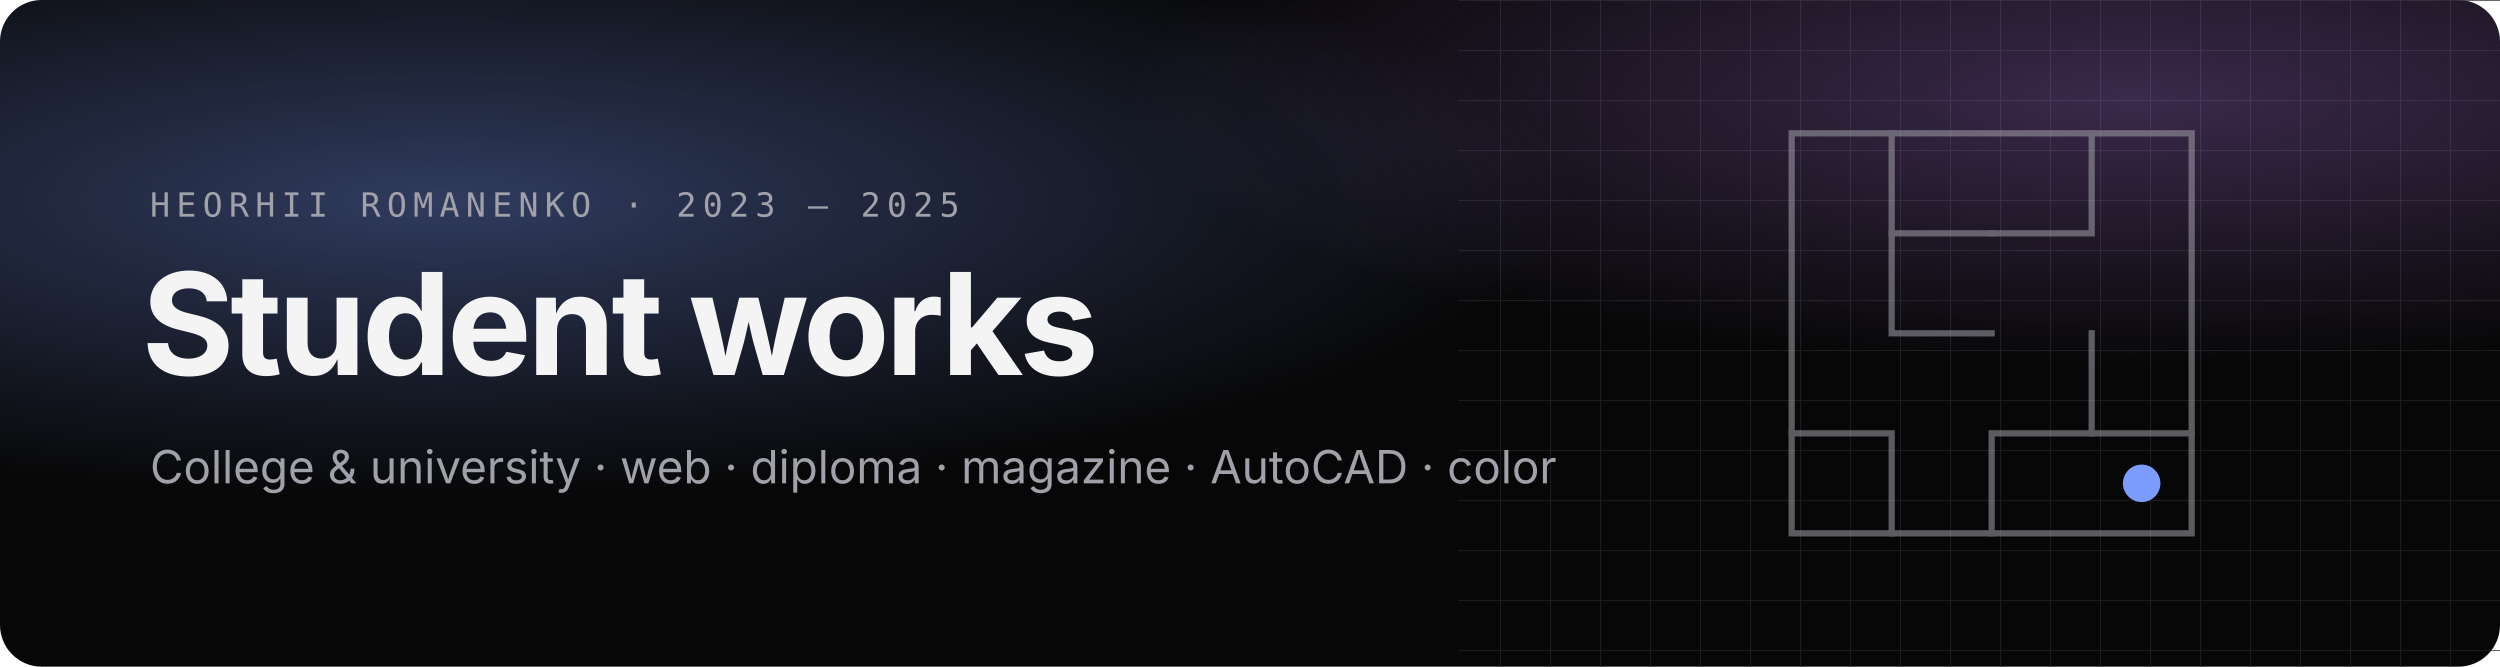
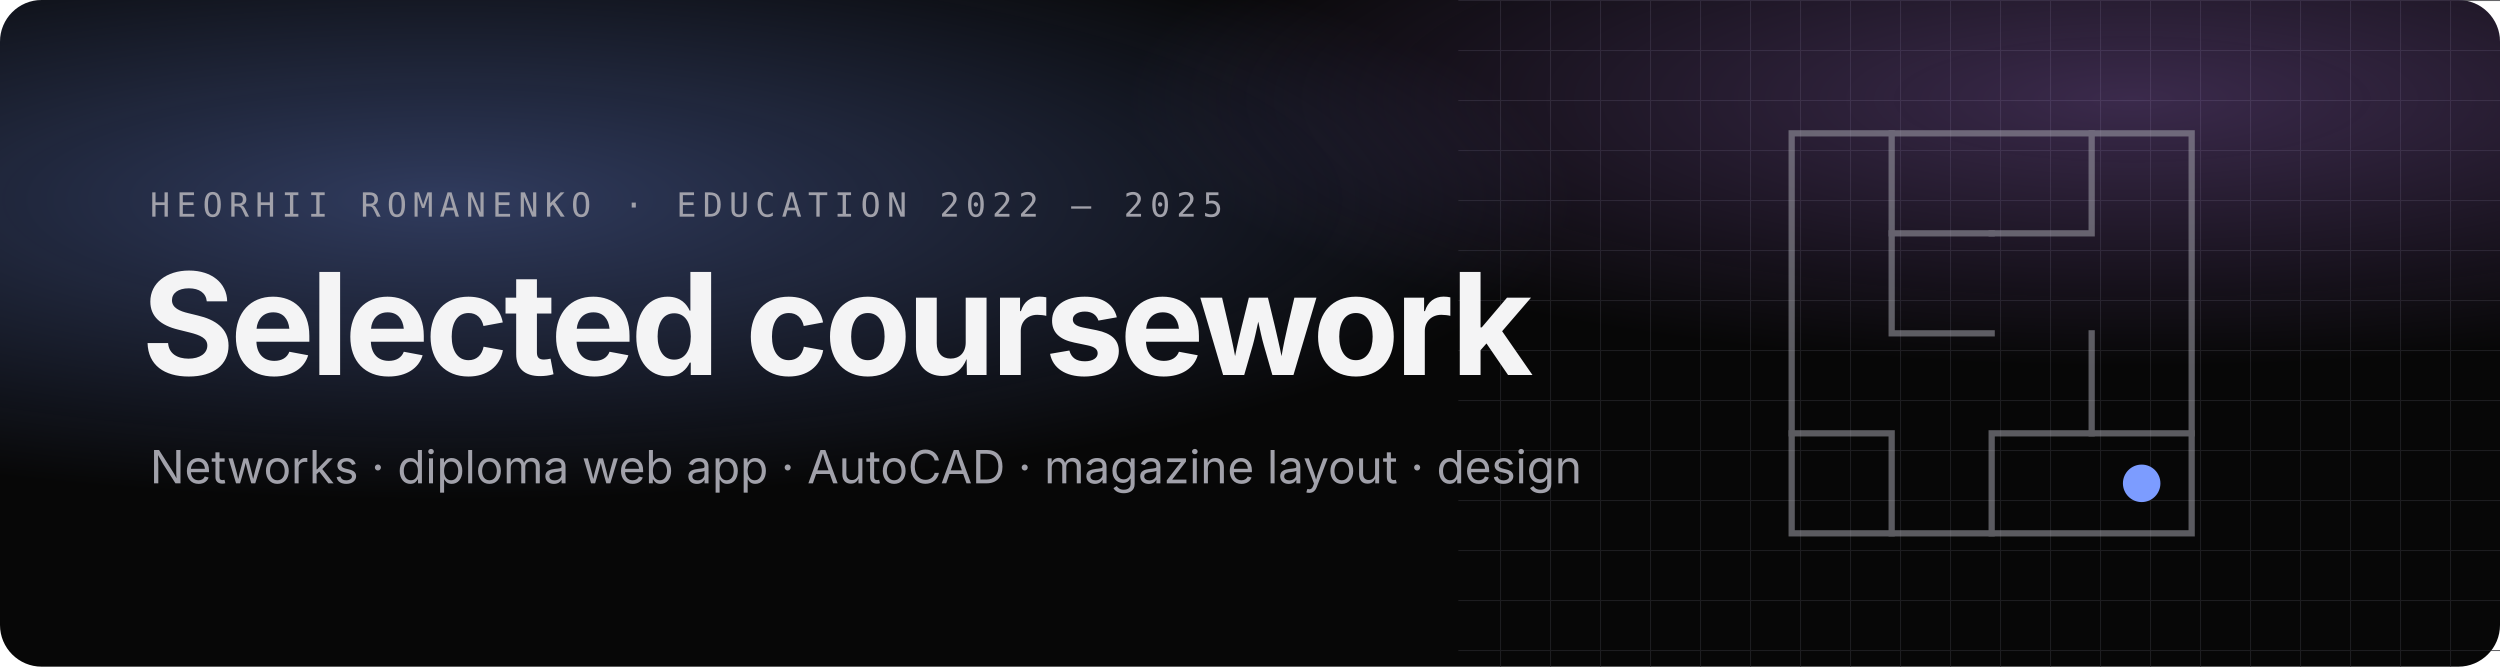
<svg xmlns="http://www.w3.org/2000/svg" width="1200" height="320" viewBox="0 0 1200 320">
  <defs>
    <radialGradient id="a" cx="18%" cy="30%" r="45%">
      <stop offset="0" stop-color="#7c9cff" stop-opacity=".35" />
      <stop offset="1" stop-color="#7c9cff" stop-opacity="0" />
    </radialGradient>
    <radialGradient id="b" cx="85%" cy="15%" r="40%">
      <stop offset="0" stop-color="#c084fc" stop-opacity=".28" />
      <stop offset="1" stop-color="#c084fc" stop-opacity="0" />
    </radialGradient>
    <pattern id="g" width="24" height="24" patternUnits="userSpaceOnUse">
      <path d="M24 0H0V24" fill="none" stroke="#26262b" stroke-width="1" />
    </pattern>
  </defs>
  <rect width="1200" height="320" rx="20" fill="#070707" />
  <rect x="700" width="500" height="320" fill="url(#g)" opacity=".7" />
  <rect width="1200" height="320" rx="20" fill="url(#a)" />
  <rect width="1200" height="320" rx="20" fill="url(#b)" />
  <g fill="none" stroke="#a1a1aa" stroke-width="3" stroke-linecap="square" opacity=".55" transform="translate(860 64)">
    <path d="M0 0H192V192H0Z" />
    <path d="M48 0V96H96" />
    <path d="M144 0V48H96" />
    <path d="M0 144H48V192" />
    <path d="M96 192V144H144V96" />
    <path d="M192 144H144" />
    <path d="M48 48H96" />
  </g>
  <circle cx="1028" cy="232" r="9" fill="#7c9cff" />
-   <text x="72" y="104" font-family="ui-monospace, SFMono-Regular, Menlo, monospace" font-size="16" letter-spacing="3" fill="#a1a1aa">HEORHII ROMANENKO · 2023 – 2025</text>
-   <text x="68" y="180" font-family="-apple-system, BlinkMacSystemFont, Segoe UI, Inter, Roboto, sans-serif" font-size="68" font-weight="700" letter-spacing="-2" fill="#f4f4f5">Student works</text>
-   <text x="72" y="232" font-family="-apple-system, BlinkMacSystemFont, Segoe UI, Inter, Roboto, sans-serif" font-size="22" fill="#a1a1aa">College &amp; university · web · diploma · magazine · AutoCAD · color</text>
+   <text x="72" y="104" font-family="ui-monospace, SFMono-Regular, Menlo, monospace" font-size="16" letter-spacing="3" fill="#a1a1aa">HEORHII ROMANENKO · EDUCATION 2022 – 2025</text>
+   <text x="68" y="180" font-family="-apple-system, BlinkMacSystemFont, Segoe UI, Inter, Roboto, sans-serif" font-size="68" font-weight="700" letter-spacing="-2" fill="#f4f4f5">Selected coursework</text>
+   <text x="72" y="232" font-family="-apple-system, BlinkMacSystemFont, Segoe UI, Inter, Roboto, sans-serif" font-size="22" fill="#a1a1aa">Networks · diploma web app · AutoCAD · magazine layout · design</text>
</svg>
